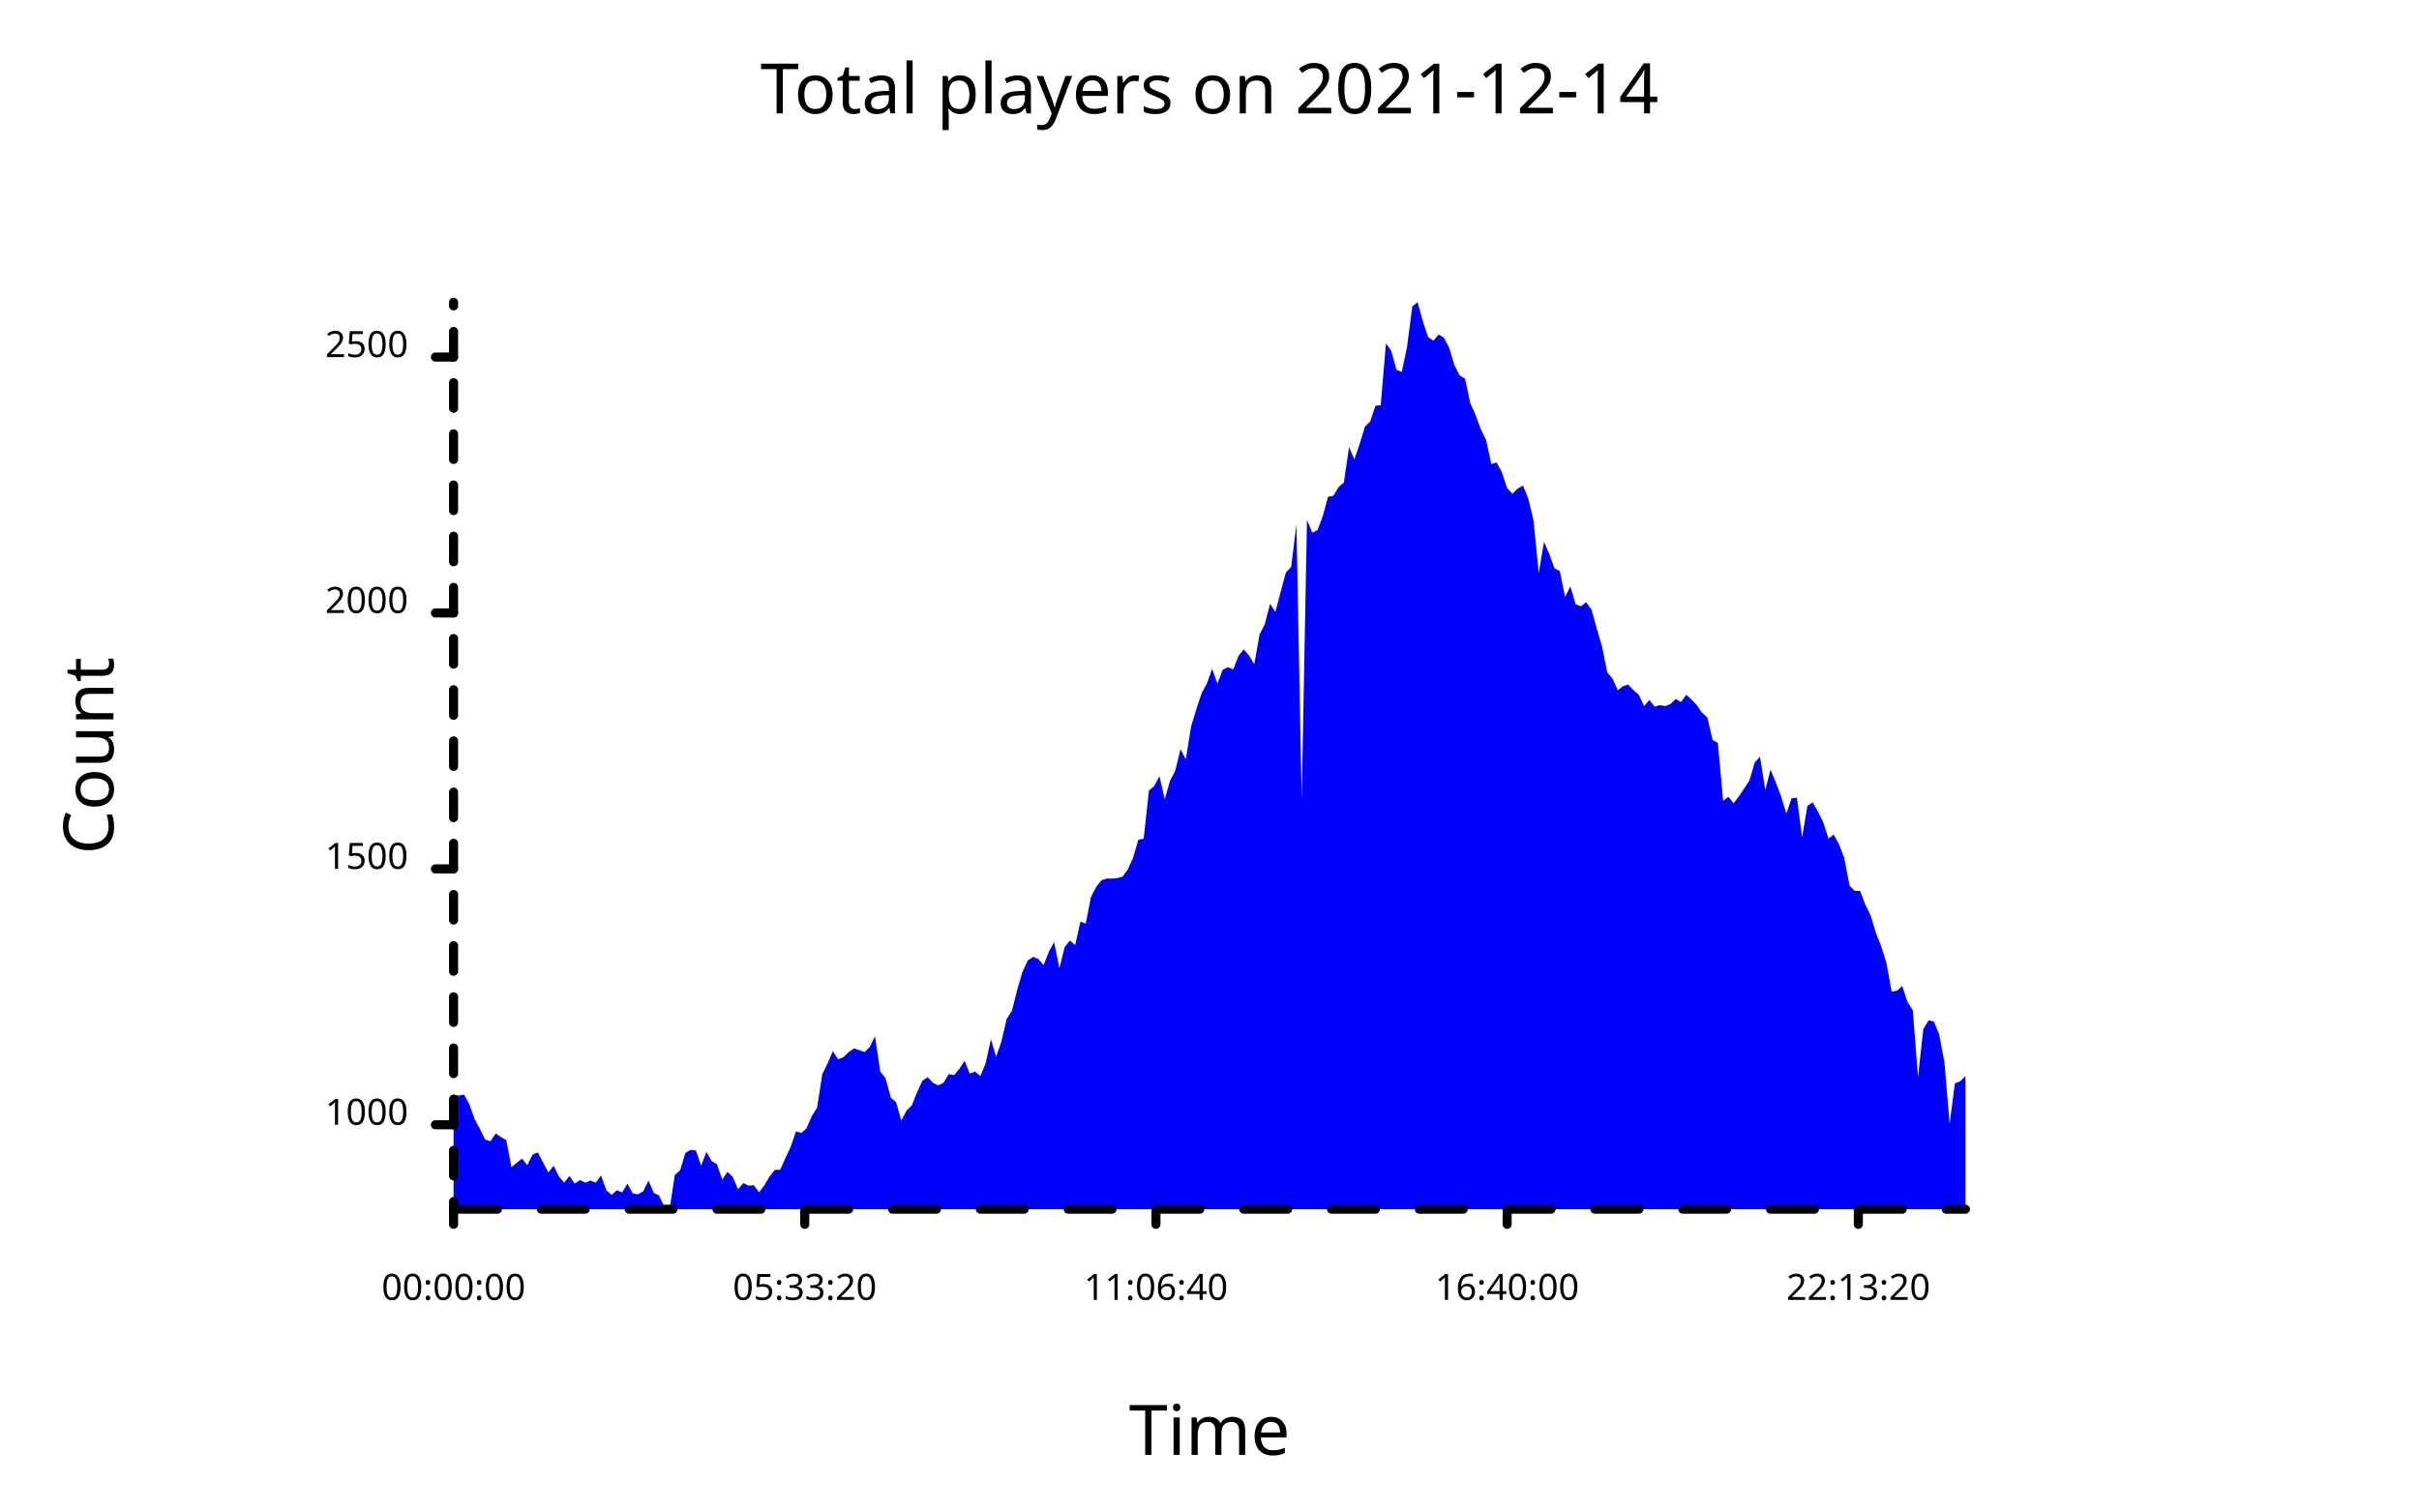
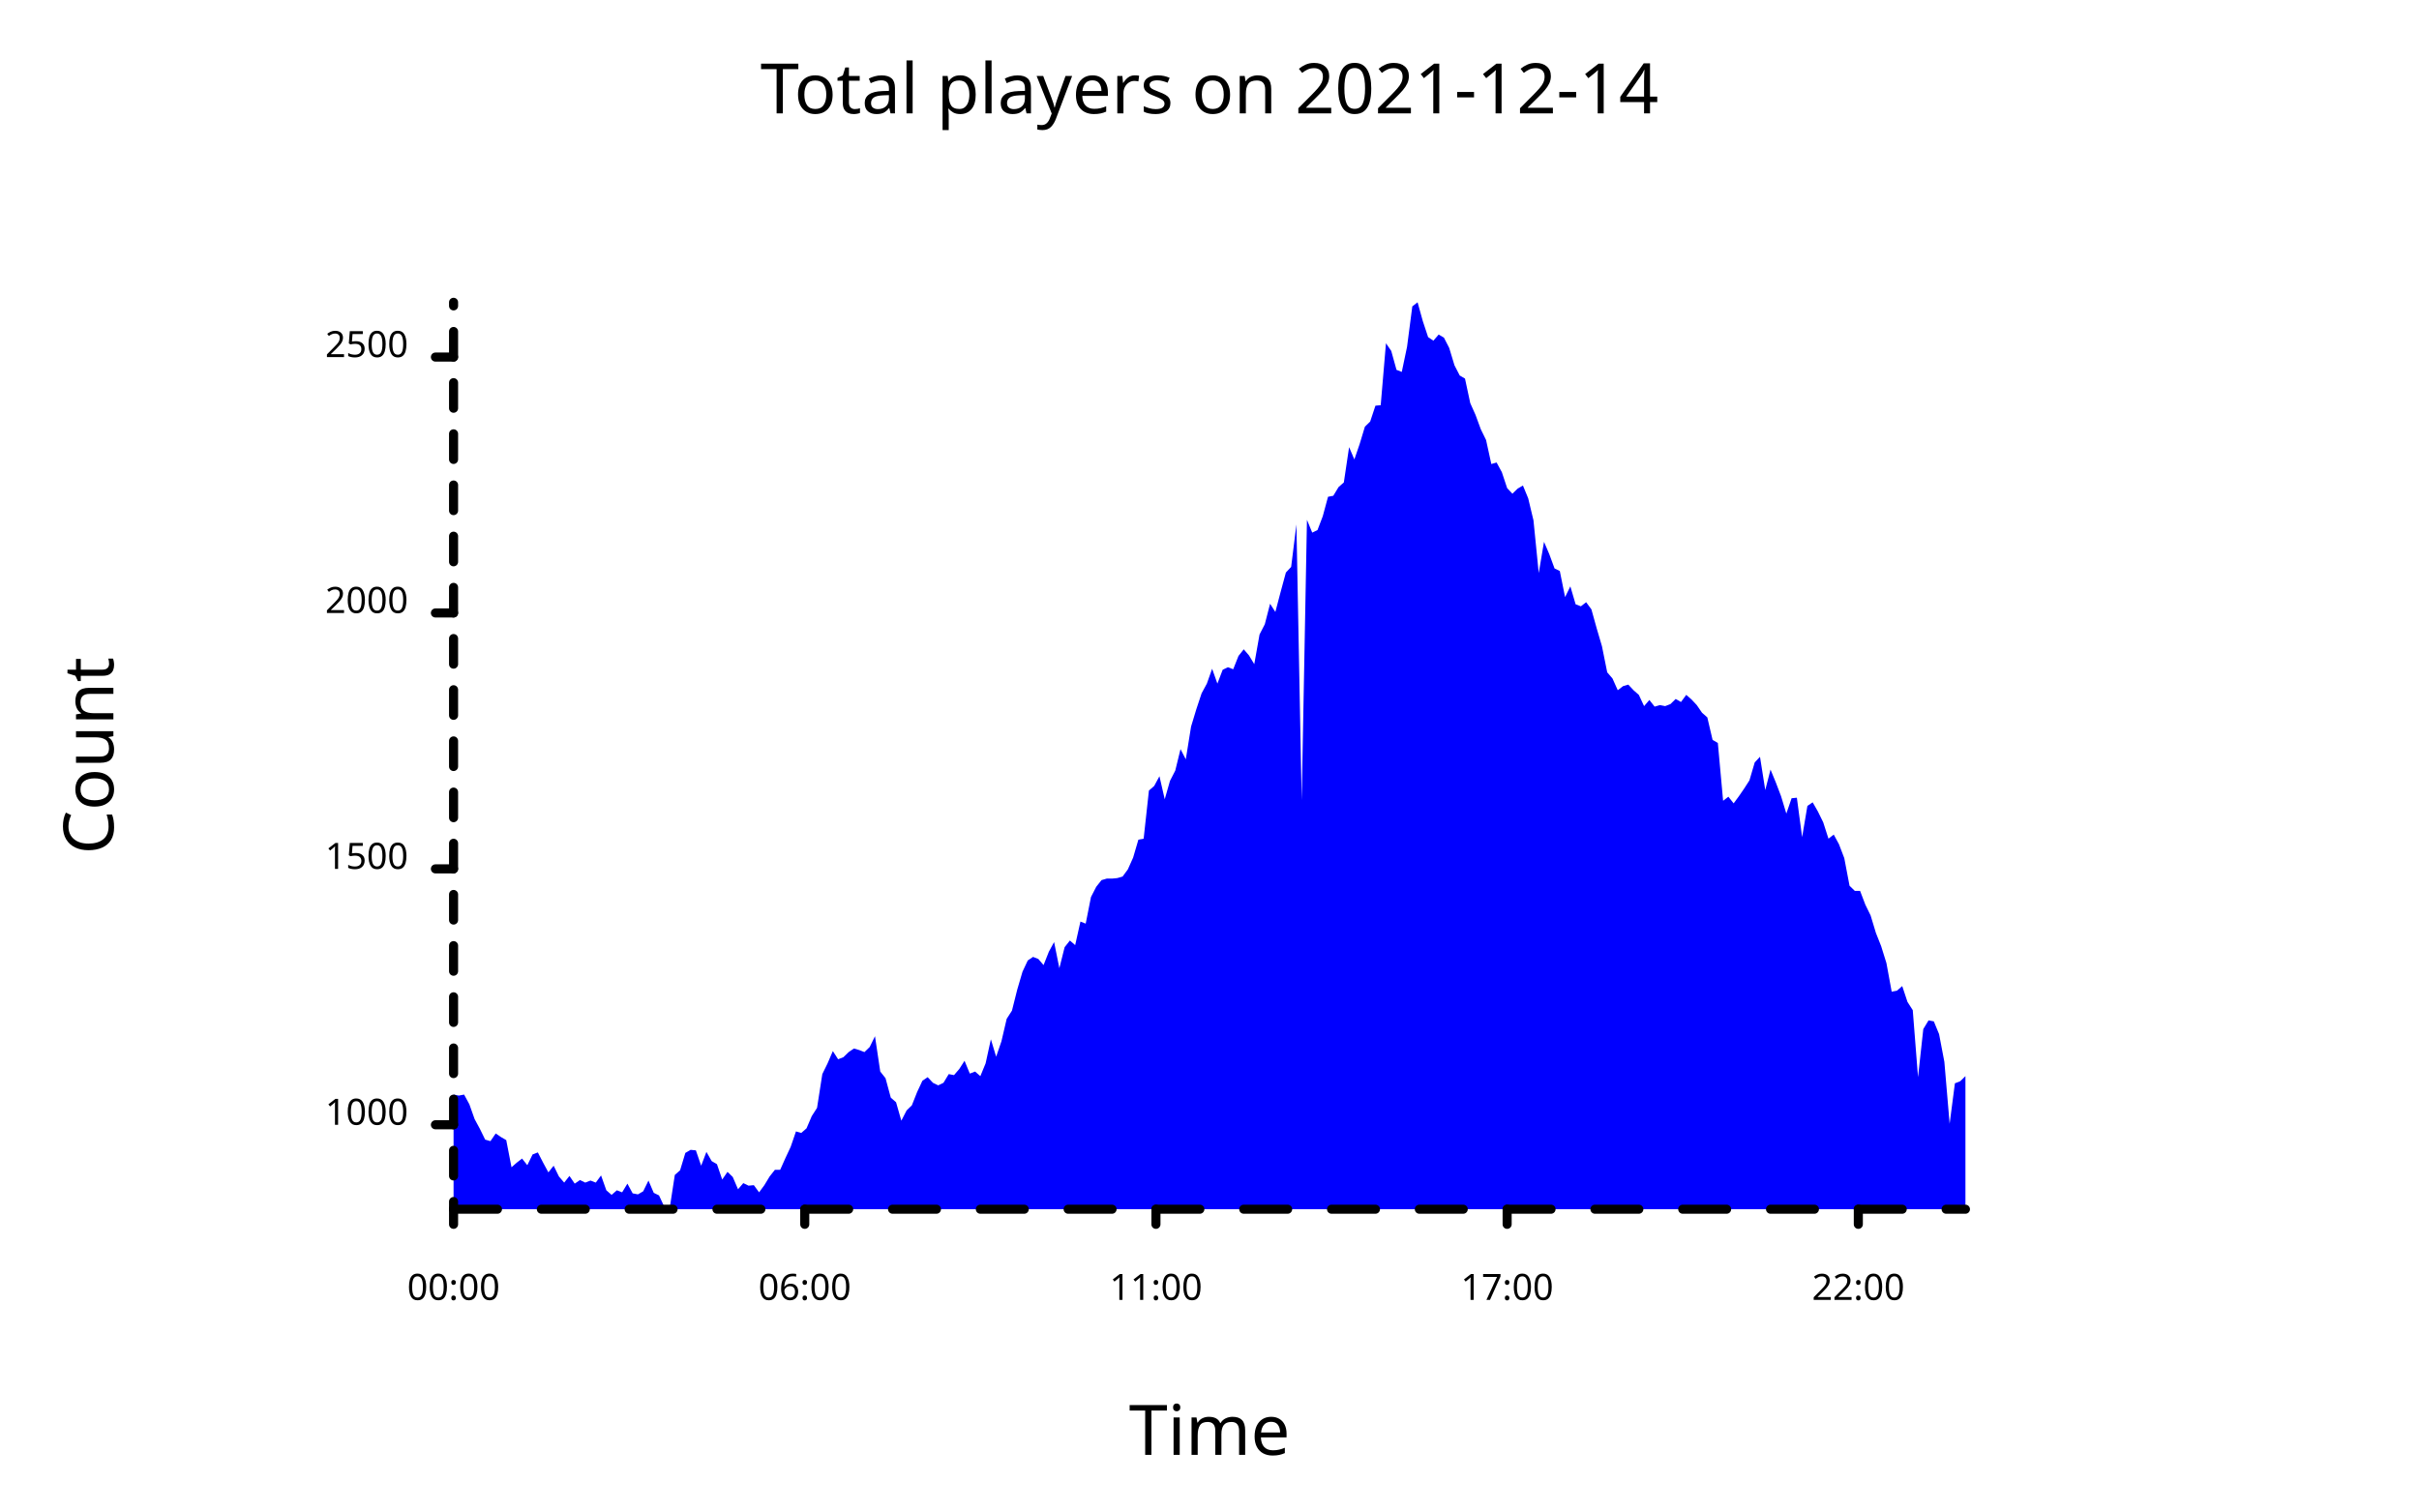
<svg xmlns="http://www.w3.org/2000/svg" class="poloto" width="800" height="500" viewBox="0 0 800 500">
  <style>.poloto { stroke-linecap:round; stroke-linejoin:round; font-family: 'Tahoma', sans-serif; background-color: AliceBlue;} .poloto_scatter{stroke-width:7} .poloto_line{stroke-width:2} .poloto_text{fill: black;} .poloto_axis_lines{stroke: black;stroke-width:3;fill:none;stroke-dasharray:none} .poloto0stroke{stroke:  blue;} .poloto1stroke{stroke:  red;} .poloto2stroke{stroke:  green;} .poloto3stroke{stroke:  gold;} .poloto4stroke{stroke:  aqua;} .poloto5stroke{stroke:  lime;} .poloto6stroke{stroke:  orange;} .poloto7stroke{stroke:  chocolate;} .poloto0fill{fill:blue;} .poloto1fill{fill:red;} .poloto2fill{fill:green;} .poloto3fill{fill:gold;} .poloto4fill{fill:aqua;} .poloto5fill{fill:lime;} .poloto6fill{fill:orange;} .poloto7fill{fill:chocolate;}</style>
  <text class="poloto_text poloto_legend_text" alignment-baseline="middle" text-anchor="start" font-size="large" x="675" y="100" />
  <path class="poloto_linefill poloto0fill" d=" M 150 400 L 150 362.077 L 151.742 362.415 L 153.484 362.077 L 155.226 365.293 L 156.969 370.203 L 158.711 373.42 L 160.453 376.975 L 162.195 377.483 L 163.937 374.944 L 165.679 376.129 L 167.422 377.144 L 169.164 386.117 L 170.906 384.594 L 172.648 383.239 L 174.39 385.44 L 176.132 381.885 L 177.875 381.208 L 179.617 384.594 L 181.359 387.81 L 183.101 385.609 L 184.843 389.165 L 186.585 391.196 L 188.328 388.995 L 190.07 391.535 L 191.812 390.35 L 193.554 391.196 L 195.296 390.519 L 197.038 391.196 L 198.78 388.826 L 200.523 393.736 L 202.265 395.26 L 204.007 393.736 L 205.749 394.413 L 207.491 391.535 L 209.233 394.752 L 210.976 395.09 L 212.718 394.074 L 214.46 390.519 L 216.202 394.582 L 217.944 395.429 L 219.686 399.153 L 221.429 400 L 223.171 388.657 L 224.913 387.133 L 226.655 381.377 L 228.397 380.361 L 230.139 380.53 L 231.882 385.609 L 233.624 381.038 L 235.366 384.086 L 237.108 385.102 L 238.85 390.181 L 240.592 387.641 L 242.334 389.334 L 244.077 393.397 L 245.819 391.366 L 247.561 392.212 L 249.303 392.043 L 251.045 394.413 L 252.787 392.043 L 254.53 389.165 L 256.272 386.964 L 258.014 386.964 L 259.756 383.07 L 261.498 379.345 L 263.24 374.266 L 264.983 374.774 L 266.725 373.251 L 268.467 369.187 L 270.209 366.479 L 271.951 355.305 L 273.693 351.749 L 275.436 347.686 L 277.178 350.395 L 278.92 349.718 L 280.662 348.025 L 282.404 346.84 L 284.146 347.348 L 285.889 348.025 L 287.631 346.332 L 289.373 342.777 L 291.115 354.458 L 292.857 356.659 L 294.599 363.093 L 296.341 364.616 L 298.084 370.711 L 299.826 367.325 L 301.568 365.632 L 303.31 361.23 L 305.052 357.506 L 306.794 356.321 L 308.537 358.183 L 310.279 359.029 L 312.021 358.183 L 313.763 355.305 L 315.505 355.643 L 317.247 353.612 L 318.99 350.903 L 320.732 355.135 L 322.474 354.458 L 324.216 355.982 L 325.958 351.749 L 327.7 343.792 L 329.443 349.549 L 331.185 344.47 L 332.927 337.02 L 334.669 334.312 L 336.411 327.37 L 338.153 321.445 L 339.895 317.72 L 341.638 316.535 L 343.38 317.212 L 345.122 319.244 L 346.864 314.842 L 348.606 311.625 L 350.348 320.26 L 352.091 313.318 L 353.833 311.117 L 355.575 312.641 L 357.317 304.853 L 359.059 305.53 L 360.801 296.727 L 362.544 293.341 L 364.286 291.14 L 366.028 290.632 L 367.77 290.632 L 369.512 290.463 L 371.254 289.955 L 372.997 287.585 L 374.739 283.691 L 376.481 277.765 L 378.223 277.427 L 379.965 261.512 L 381.707 259.989 L 383.449 256.772 L 385.192 264.391 L 386.934 258.296 L 388.676 254.91 L 390.418 247.799 L 392.16 251.185 L 393.902 240.35 L 395.645 234.594 L 397.387 229.345 L 399.129 226.129 L 400.871 221.219 L 402.613 226.129 L 404.355 221.558 L 406.098 220.711 L 407.84 221.388 L 409.582 216.986 L 411.324 214.786 L 413.066 216.817 L 414.808 219.695 L 416.551 209.876 L 418.293 206.49 L 420.035 199.718 L 421.777 202.427 L 423.519 195.824 L 425.261 189.391 L 427.003 187.528 L 428.746 173.476 L 430.488 264.729 L 432.23 171.953 L 433.972 176.185 L 435.714 175.339 L 437.456 170.767 L 439.199 164.334 L 440.941 163.995 L 442.683 161.117 L 444.425 159.594 L 446.167 147.912 L 447.909 151.975 L 449.652 146.896 L 451.394 141.14 L 453.136 139.447 L 454.878 134.199 L 456.62 134.029 L 458.362 113.544 L 460.105 116.084 L 461.847 122.348 L 463.589 123.025 L 465.331 114.729 L 467.073 101.354 L 468.815 100 L 470.557 106.264 L 472.3 111.512 L 474.042 112.698 L 475.784 110.666 L 477.526 111.682 L 479.268 115.068 L 481.01 120.824 L 482.753 124.21 L 484.495 125.226 L 486.237 133.352 L 487.979 137.246 L 489.721 141.986 L 491.463 145.542 L 493.206 153.499 L 494.948 152.991 L 496.69 156.208 L 498.432 161.456 L 500.174 163.318 L 501.916 161.625 L 503.659 160.609 L 505.401 164.842 L 507.143 172.122 L 508.885 189.56 L 510.627 179.233 L 512.369 183.296 L 514.111 188.036 L 515.854 188.883 L 517.596 197.517 L 519.338 193.962 L 521.08 199.887 L 522.822 200.564 L 524.564 199.21 L 526.307 201.58 L 528.049 207.844 L 529.791 213.77 L 531.533 222.404 L 533.275 224.436 L 535.017 228.33 L 536.76 226.975 L 538.502 226.467 L 540.244 228.33 L 541.986 229.853 L 543.728 233.578 L 545.47 231.546 L 547.213 233.747 L 548.955 233.239 L 550.697 233.578 L 552.439 232.901 L 554.181 231.208 L 555.923 232.223 L 557.666 229.853 L 559.408 231.377 L 561.15 233.239 L 562.892 235.779 L 564.634 237.302 L 566.376 244.752 L 568.118 245.767 L 569.861 264.898 L 571.603 263.544 L 573.345 265.745 L 575.087 263.375 L 576.829 260.835 L 578.571 258.126 L 580.314 252.201 L 582.056 250.339 L 583.798 261.343 L 585.54 254.571 L 587.282 258.804 L 589.024 263.375 L 590.767 269.131 L 592.509 264.052 L 594.251 263.883 L 595.993 276.919 L 597.735 266.591 L 599.477 265.406 L 601.22 268.454 L 602.962 272.009 L 604.704 277.427 L 606.446 276.072 L 608.188 279.289 L 609.93 283.86 L 611.672 293.002 L 613.415 294.695 L 615.157 294.695 L 616.899 299.266 L 618.641 302.822 L 620.383 308.578 L 622.125 312.98 L 623.868 318.567 L 625.61 328.047 L 627.352 327.709 L 629.094 326.185 L 630.836 331.433 L 632.578 334.142 L 634.321 356.321 L 636.063 340.406 L 637.805 337.528 L 639.547 337.867 L 641.289 342.099 L 643.031 351.242 L 644.774 371.727 L 646.516 358.352 L 648.258 357.675 L 650 355.982 L 650 400 Z" />
  <text class="poloto_labels poloto_text poloto_title" alignment-baseline="start" text-anchor="middle" font-size="x-large" x="400" y="37.5">Total players on 2021-12-14</text>
  <text class="poloto_labels poloto_text poloto_xname" alignment-baseline="start" text-anchor="middle" font-size="x-large" x="400" y="481.25">Time</text>
  <text class="poloto_labels poloto_text poloto_yname" alignment-baseline="start" text-anchor="middle" font-size="x-large" transform="rotate(-90,37.5,250)" x="37.5" y="250">Count</text>
  <line class="poloto_axis_lines" stroke="black" x1="150" x2="150" y1="400" y2="405" />
-   <text class="poloto_tick_labels poloto_text" alignment-baseline="start" text-anchor="middle" x="150" y="430"> 00:00:00</text>
+   <text class="poloto_tick_labels poloto_text" alignment-baseline="start" text-anchor="middle" x="150" y="430"> 00:00</text>
  <line class="poloto_axis_lines" stroke="black" x1="266.144" x2="266.144" y1="400" y2="405" />
-   <text class="poloto_tick_labels poloto_text" alignment-baseline="start" text-anchor="middle" x="266.144" y="430"> 05:33:20</text>
+   <text class="poloto_tick_labels poloto_text" alignment-baseline="start" text-anchor="middle" x="266.144" y="430"> 06:00</text>
  <line class="poloto_axis_lines" stroke="black" x1="382.288" x2="382.288" y1="400" y2="405" />
-   <text class="poloto_tick_labels poloto_text" alignment-baseline="start" text-anchor="middle" x="382.288" y="430"> 11:06:40</text>
+   <text class="poloto_tick_labels poloto_text" alignment-baseline="start" text-anchor="middle" x="382.288" y="430"> 11:00</text>
  <line class="poloto_axis_lines" stroke="black" x1="498.432" x2="498.432" y1="400" y2="405" />
-   <text class="poloto_tick_labels poloto_text" alignment-baseline="start" text-anchor="middle" x="498.432" y="430"> 16:40:00</text>
+   <text class="poloto_tick_labels poloto_text" alignment-baseline="start" text-anchor="middle" x="498.432" y="430"> 17:00</text>
  <line class="poloto_axis_lines" stroke="black" x1="614.576" x2="614.576" y1="400" y2="405" />
-   <text class="poloto_tick_labels poloto_text" alignment-baseline="start" text-anchor="middle" x="614.576" y="430"> 22:13:20</text>
+   <text class="poloto_tick_labels poloto_text" alignment-baseline="start" text-anchor="middle" x="614.576" y="430"> 22:00</text>
  <line class="poloto_axis_lines" stroke="black" x1="150" x2="144" y1="372.065" y2="372.065" />
  <text class="poloto_tick_labels poloto_text" alignment-baseline="middle" text-anchor="end" x="135" y="372.065"> 1000</text>
  <line class="poloto_axis_lines" stroke="black" x1="150" x2="144" y1="287.415" y2="287.415" />
  <text class="poloto_tick_labels poloto_text" alignment-baseline="middle" text-anchor="end" x="135" y="287.415"> 1500</text>
  <line class="poloto_axis_lines" stroke="black" x1="150" x2="144" y1="202.765" y2="202.765" />
  <text class="poloto_tick_labels poloto_text" alignment-baseline="middle" text-anchor="end" x="135" y="202.765"> 2000</text>
  <line class="poloto_axis_lines" stroke="black" x1="150" x2="144" y1="118.115" y2="118.115" />
  <text class="poloto_tick_labels poloto_text" alignment-baseline="middle" text-anchor="end" x="135" y="118.115"> 2500</text>
  <path stroke="black" fill="none" class="poloto_axis_lines" style="stroke-dasharray:14.518;stroke-dashoffset:-0;" d=" M 150 400 L 650 400" />
  <path stroke="black" fill="none" class="poloto_axis_lines" style="stroke-dasharray:8.465;stroke-dashoffset:-27.935;" d=" M 150 400 L 150 100" />
</svg>
